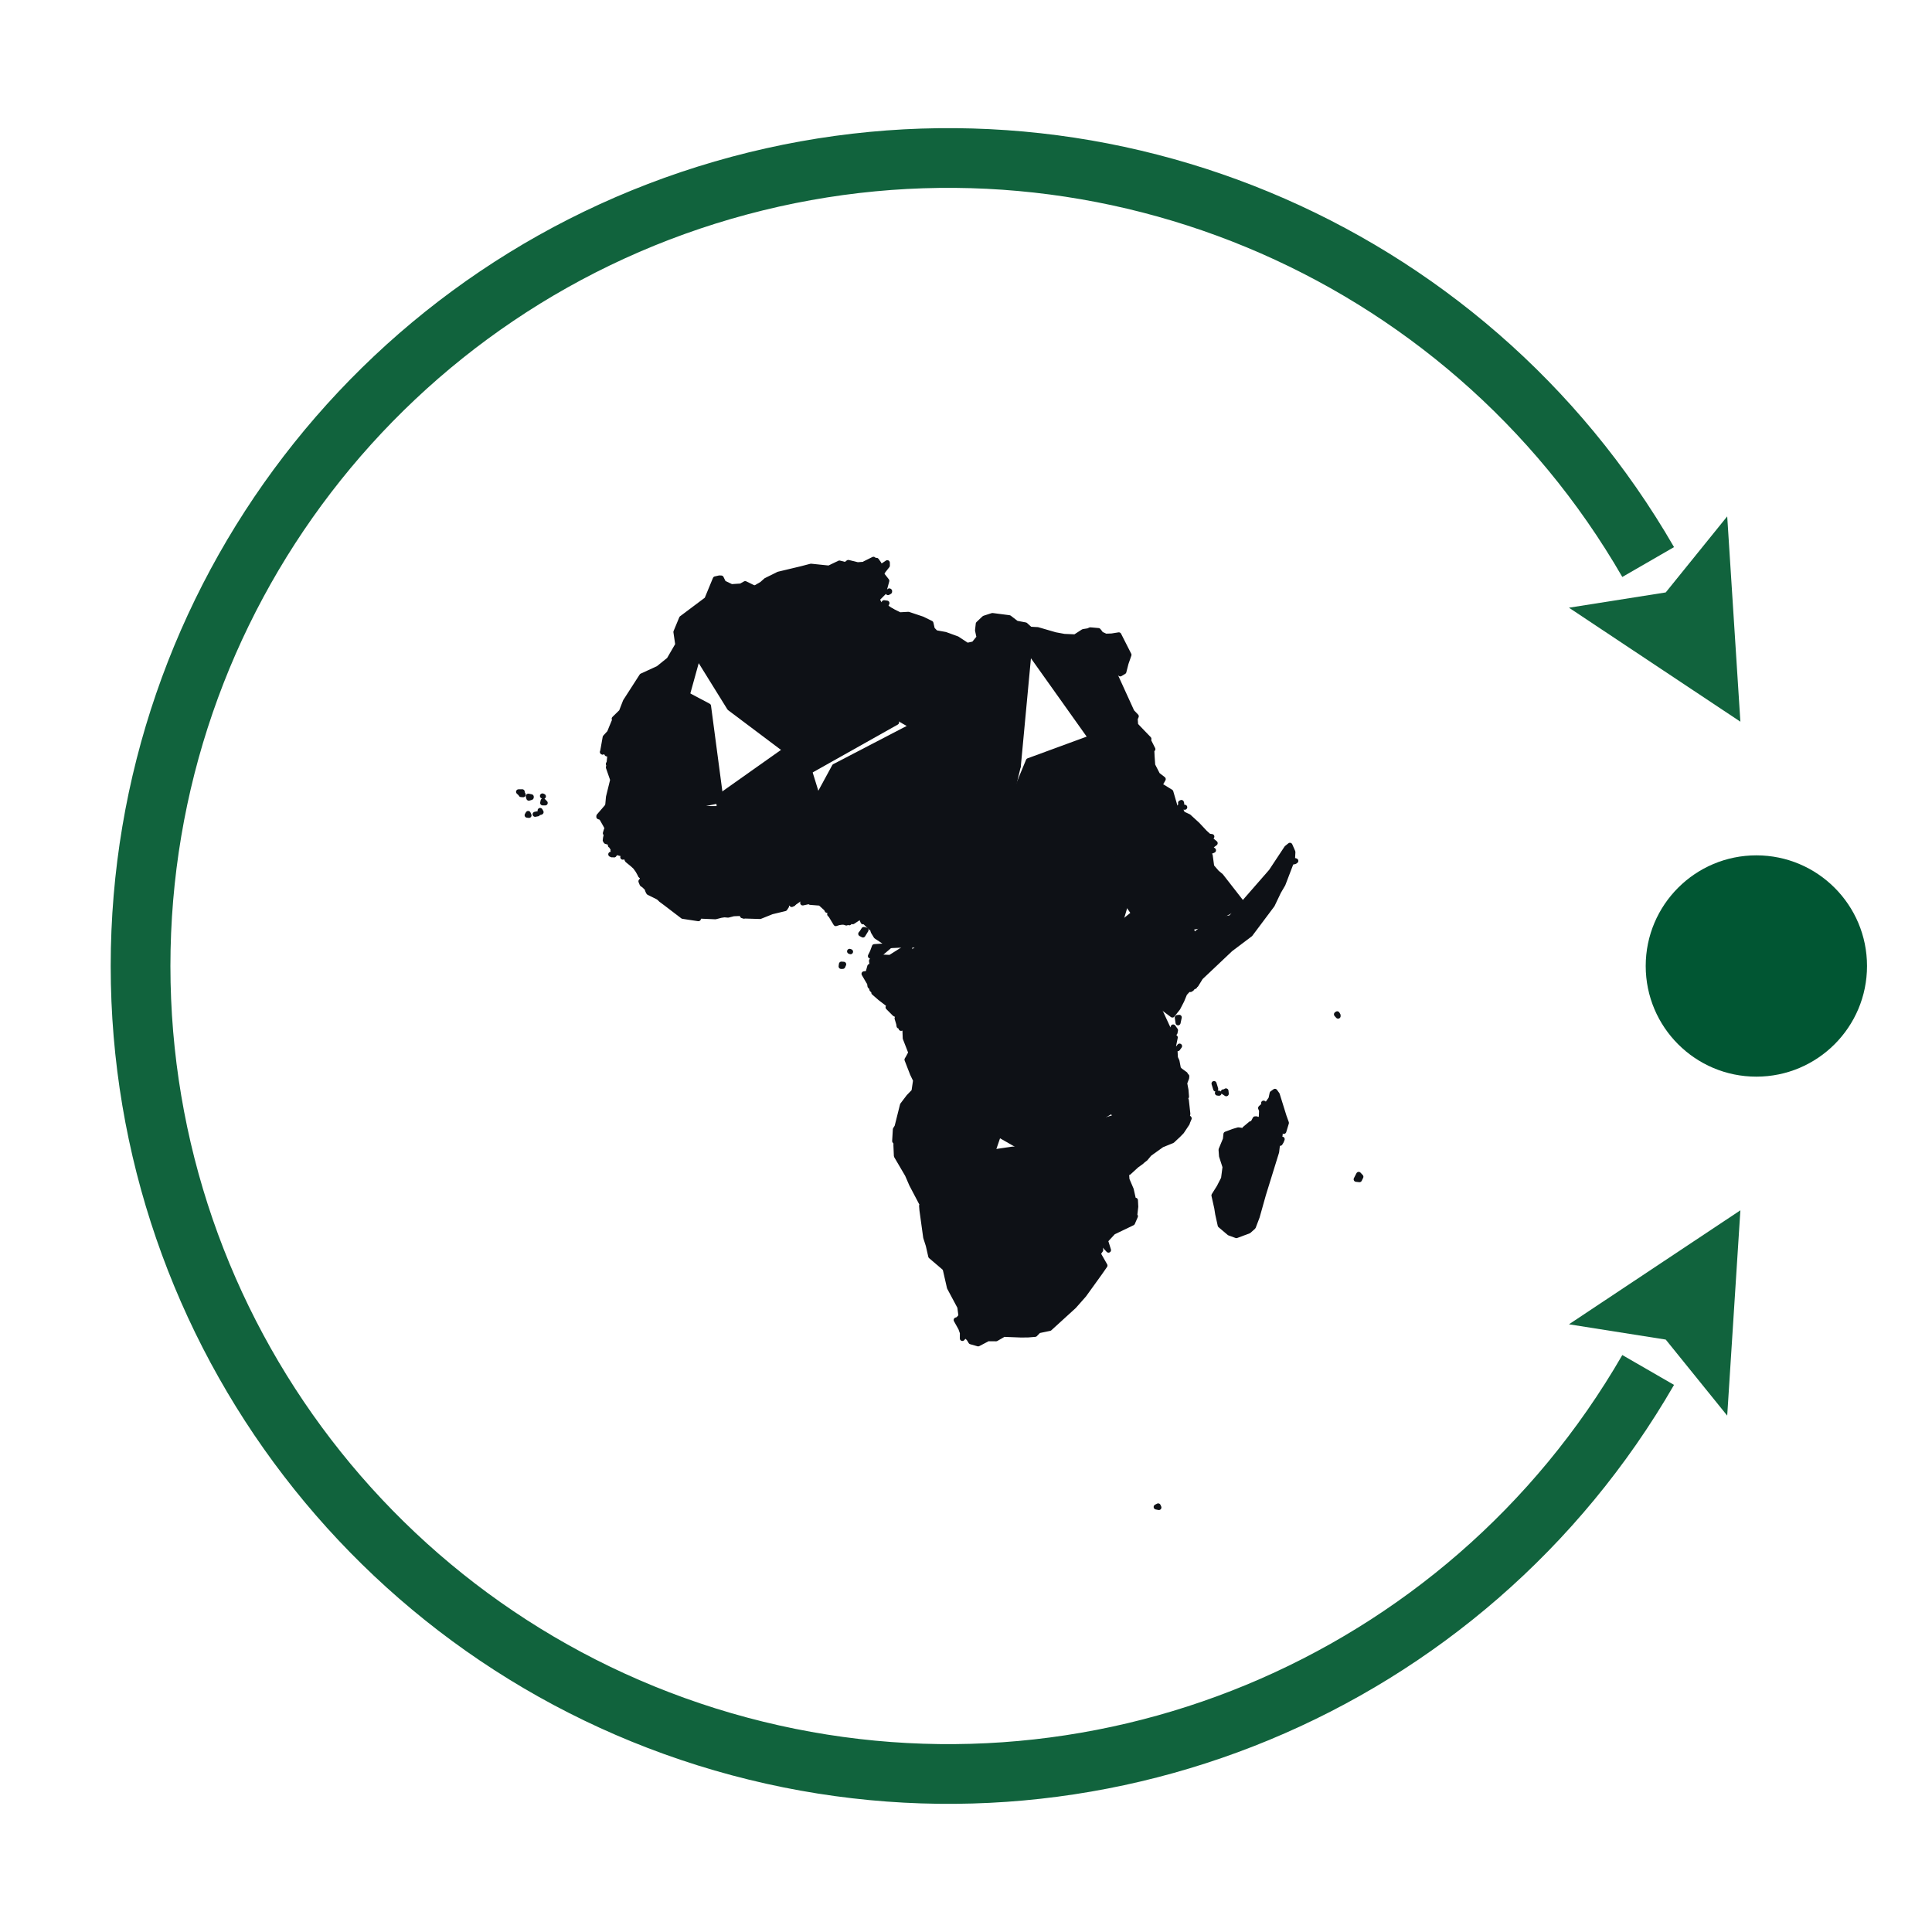
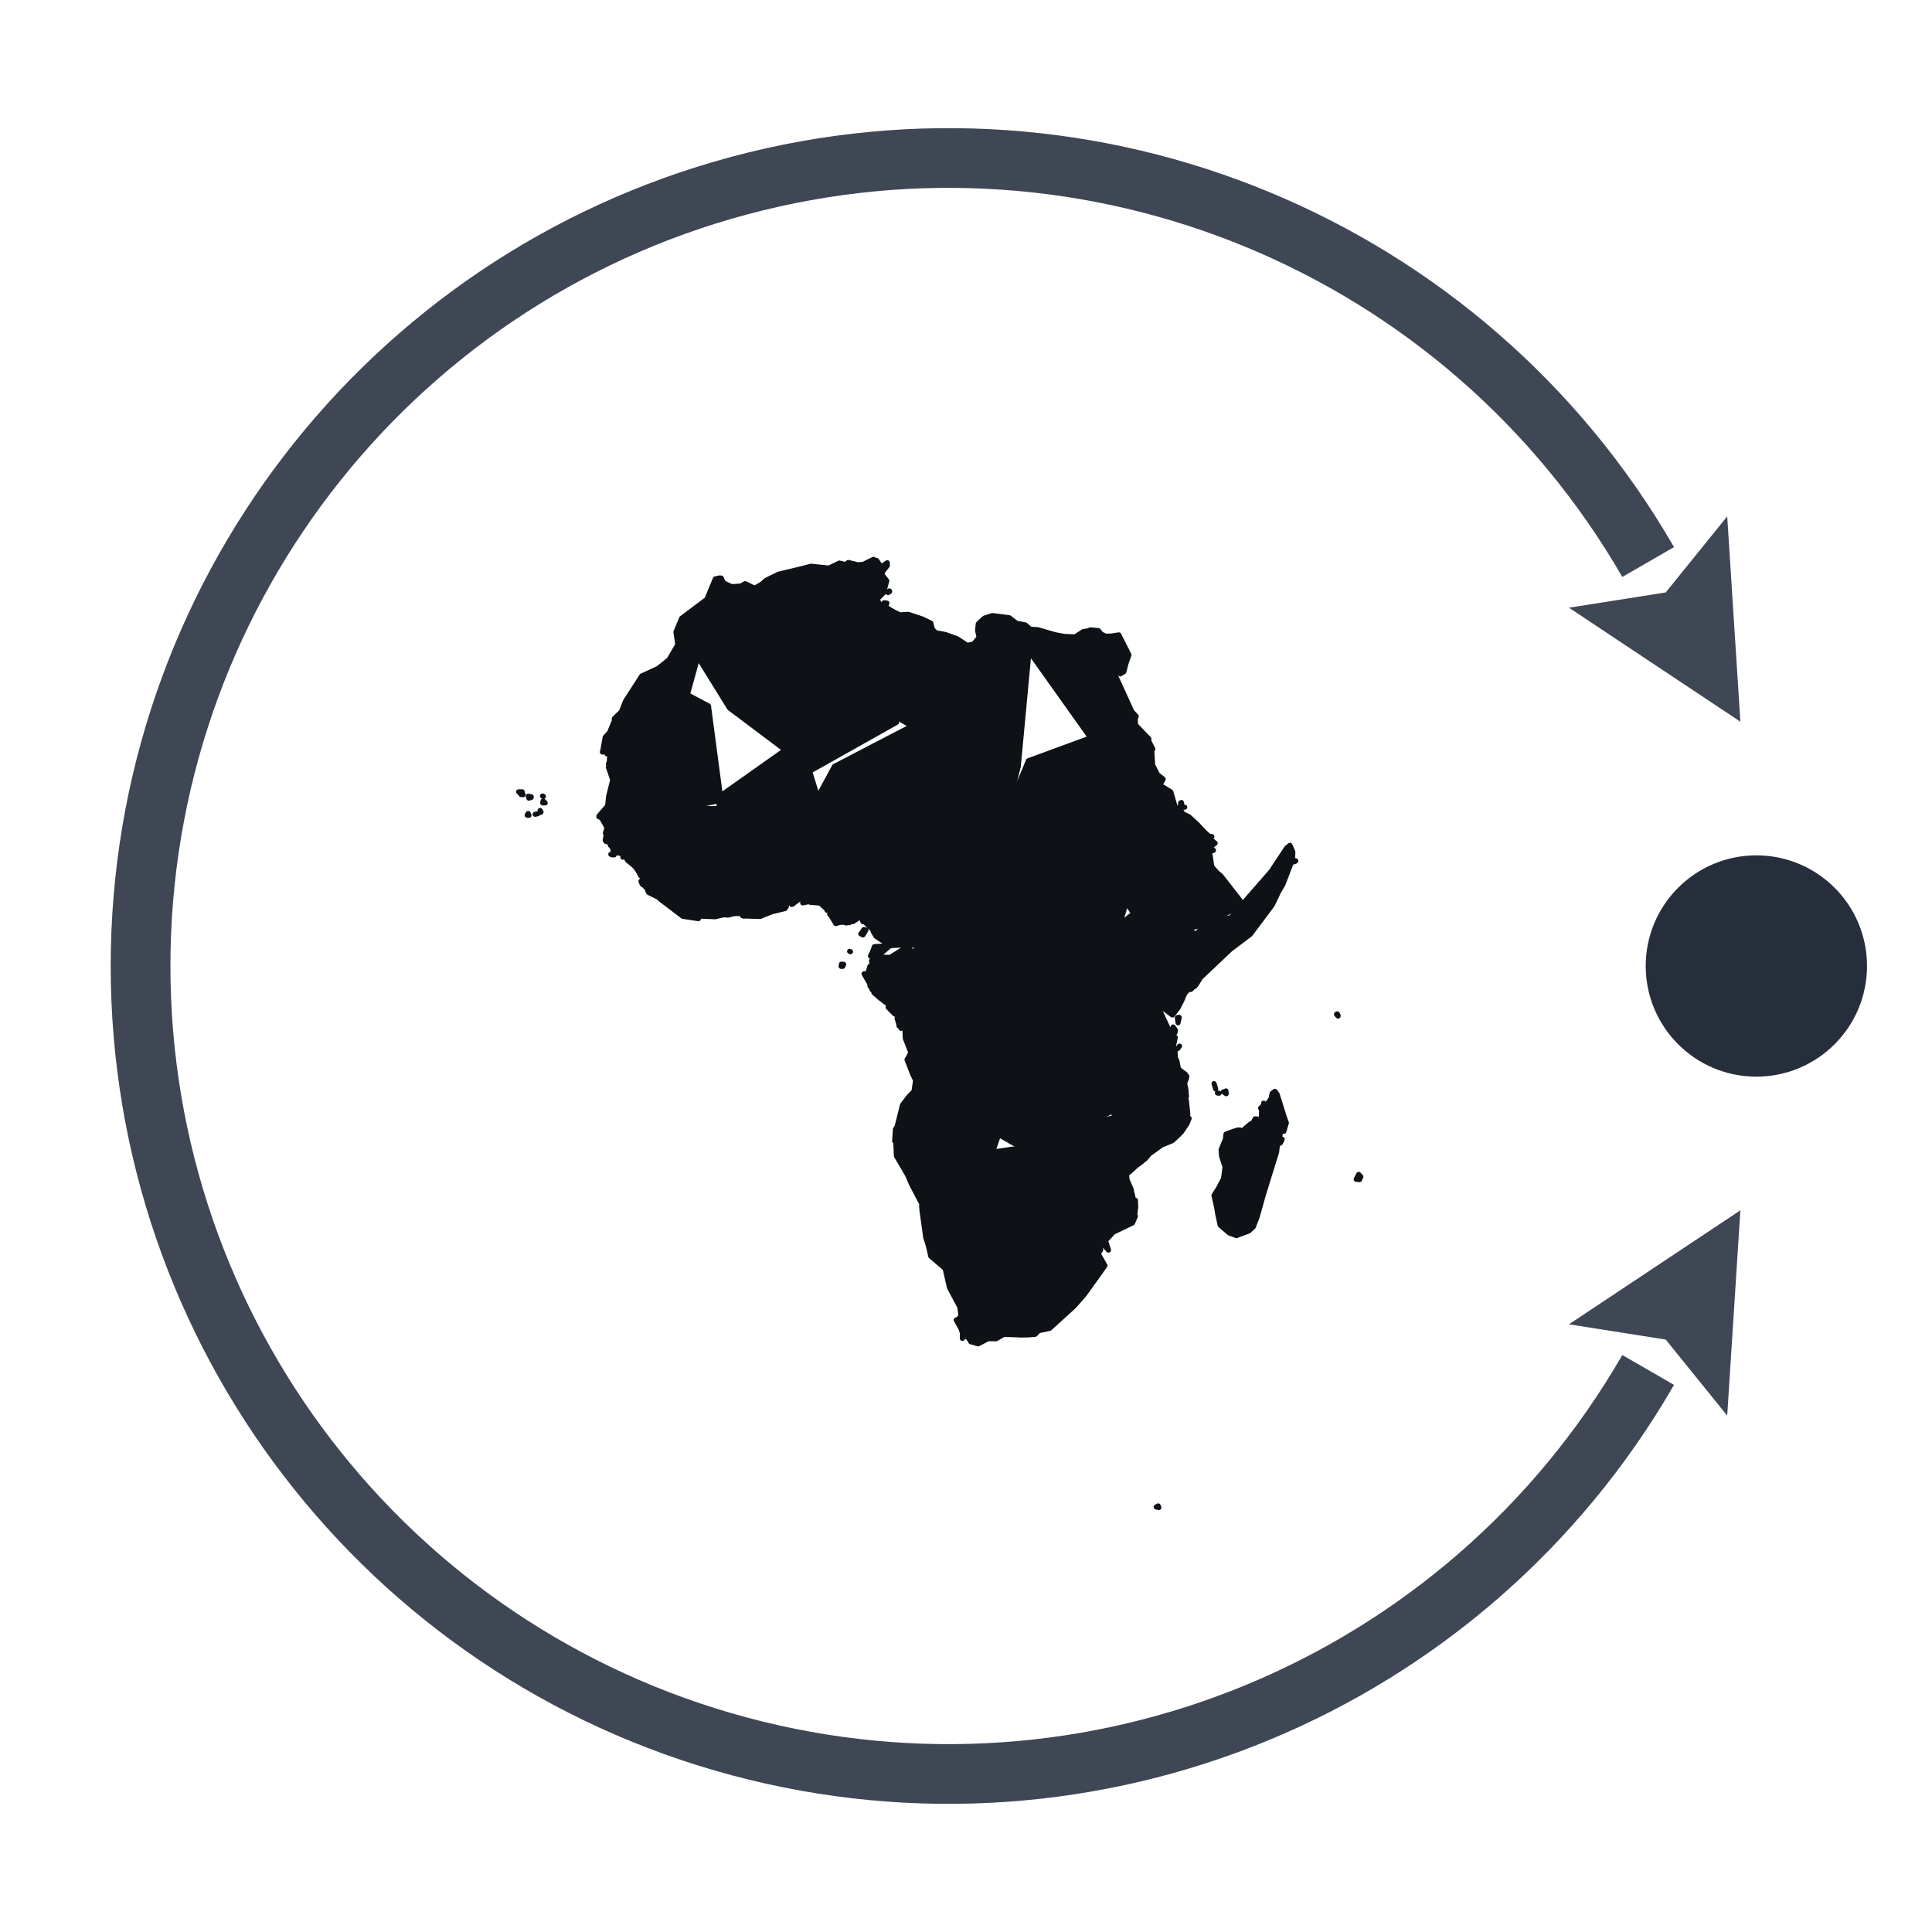
<svg xmlns="http://www.w3.org/2000/svg" viewBox="-4 -5 110 110">
-   <path d="M89.84 73 A46 46 0 1 1 89.84 27" fill="none" stroke="#11633D" stroke-width="3.4" />
-   <path d="M95.09 63.91 L94.34 75.6 L90.84 71.27 L85.33 70.4 Z" fill="#11633D" />
-   <path d="M95.09 36.09 L85.33 29.6 L90.84 28.73 L94.34 24.4 Z" fill="#11633D" />
-   <circle cx="96" cy="50" r="6.3" fill="#015633" />
-   <g transform="translate(25.523 26.844) scale(0.04796)" fill="#0E1116" stroke="#0E1116" stroke-width="6" stroke-linejoin="round" stroke-linecap="round">
+   <style>@media (prefers-color-scheme: dark){.anneau{stroke:#929AA9;fill:#929AA9}.anneau[fill="none"]{fill:none}.point{fill:#C2C7D0}.afrique{fill:#E8E4DF;stroke:#E8E4DF}}</style>
+   <path class="anneau" d="M89.84 73 A46 46 0 1 1 89.84 27" fill="none" stroke="#3F4654" stroke-width="3.4" />
+   <path class="anneau" d="M95.09 63.91 L94.34 75.6 L90.84 71.27 L85.33 70.4 Z" fill="#3F4654" />
+   <path class="anneau" d="M95.09 36.09 L85.33 29.6 L90.84 28.73 L94.34 24.4 Z" fill="#3F4654" />
+   <circle class="point" cx="96" cy="50" r="6.3" fill="#272E3B" />
+   <g class="afrique" transform="translate(25.523 26.844) scale(0.04796)" fill="#0E1116" stroke="#0E1116" stroke-width="6" stroke-linejoin="round" stroke-linecap="round">
    <path d="M408 6.08L407.14 8.32L403.85 11.96L404.02 23.03L404.02 38.76L399.13 43.5L395.23 48.3L397.83 60.04L404.71 68.23L419.35 103.01L420.78 111.25L423.42 133.11L422.08 142.8L423.16 148.41L423.42 153.29L418.35 157.42L425.37 170.61L429.05 180.25L433.38 179.98L448.79 193.58L344.82 252.04L343.35 241.84L332.27 236.46L324.21 232.03L250.51 176.62L212.4 115.21L218.72 111.57L226.91 108.7L241.16 105.4L245.05 99.72L256.87 93.46L261.25 91.32L258.56 83.52L263.46 82.32L270.13 77.18L290.09 76.61L292.04 71.47L284.63 59.32L284.2 52.63L283.77 43.17L283.25 38.51L278.48 34.43L281.82 33.49L288.75 29.5L293.81 25.01L308.58 17.69L336.03 11.13L347.16 8.22L368.51 10.43L380.94 4.46L388.17 6.34L391.5 3.75L402.59 6.49L408 6.08 Z" />
    <path d="M462.09 540.5L455.46 546.7L451.74 554.09L451.35 551.42L449.4 544.96L453.34 541.59L458.8 538.05L462.09 540.5 ZM593.12 616.24L593.43 635.28L593.08 642.26L569.96 682.96L562.46 704.83L554.37 705.07L531.29 701.87L473.43 697.38L466.94 692.72L449.36 694.34L446.54 690.6L447.37 676.77L449.36 673.6L455.81 647.81L463.17 638.1L469.45 631.61L471.4 618.48L467.67 610.72L461.18 593.97L462.3 592.17L465.77 585.73L459.1 568.56L458.67 557.05L505.69 558.98L508.34 568.31L520.29 582.06L529.21 580.46L537.83 577.67L539.17 574.83L543.89 568.94L552.12 572.05L567.14 573.08L568.22 585.37L571.82 606.08L571.6 616.5L573.25 620.24L587.06 617.44L593.12 616.24 Z" />
    <path d="M608.67 702.22L617.07 717.33L619.58 724.36L632.27 732.13L632.96 736.41L637.77 736.72L641.8 750.25L656.52 757.06L655.22 758.8L644.18 765.06L637.34 771.91L629.45 778.28L622.35 790.27L611.79 804.2L597.5 805.26L586.15 799.25L576.67 810.49L569.61 817.25L565.19 820.17L553.63 819.75L552.94 814.66L550.6 797.33L545.19 792.43L557.14 708.87L585.07 705.18L597.84 704.54L604.47 702.57L608.67 702.22 Z" />
    <path d="M672.37 513.58L671.37 517.11L675.18 524.11L673.28 525.85L667.47 533.88L662.28 538.34L656.35 521.44L654.44 516.02L657.21 516.86L662.06 518.32L664.83 512.85L672.37 513.58 Z" />
    <path d="M407.74 427.45L417.57 408.55L422.47 403.21L430.91 401.63L438.44 406.87L442.9 405.19L446.37 397.01L452.91 383.08L458.58 378.24L464.47 363.38L467.63 356.42L473 349L480.67 337.47L474 326.04L479.45 327.27L482.4 331.25L486.25 341.23L486.08 353.43L488.59 359.46L483.31 364.55L477.24 373.55L491.97 391.36L487.77 397.81L478.41 411.95L480.67 414.05L481.18 423.7L486.9 436.12L494.57 447.08L498.07 449.71L498.94 463.96L492.49 461.25L487.2 460.22L483.74 459.68L479.06 458.78L463.86 457.57L441.09 458.64L424.5 447.66L421.17 442.14L420.52 440.22L420.65 438.13L420.78 436.98L418.91 435.76L418.22 437.5L411.9 431.32L409.56 428.77L408.96 430.34L407.74 427.45 Z" />
    <path d="M2.08 277.88L0.04 276.04L4.37 276L2.08 277.88 ZM22.82 302.11L19.7 302.7L22.82 302.11 ZM5.46 279.49L2.99 279.29L4.89 278.18L5.41 279.12L5.46 279.49ZM29.19 286.76L31.65 289.2L28.67 289.18L29.19 286.76 ZM12.43 304.01L10.22 303.78L11.43 301.74L12.43 304.01 ZM15.11 281.93L15.03 282.72L12.25 283.56L11.61 281.23L15.11 281.93 ZM29.53 281.47L28.41 280.95L29.53 281.47 ZM25.98 300.51L25.64 298.18L26.76 300.14L25.98 300.51 Z" />
    <path d="M595.29 380.1L595.68 382.57L603.78 386.51L608.54 391.53L607.85 394.02L621.92 404.73L624.73 412.2L631.79 416.34L633.61 422.25L630.45 422.08L610.36 421.41L606.33 424.89L598.8 424.37L582.9 427.68L578.53 428.77L568.35 433.5L556.88 431.57L543.06 423.43L537.26 423.63L529.77 431.95L527.04 441.1L504.66 442.52L499.5 457.4L495.47 447.37L485.99 437.21L486.03 433.12L480.02 421.12L478.54 411.36L491.01 393.95L502.14 390.94L504.35 391.3L517.13 388.39L532.02 377.37L546.27 374.39L552.98 372.34L563.76 361.28L565.63 360.29L570 353.77L575.41 351.64L589.27 365.99L587.1 374.63L588.49 378.87L595.29 380.1 Z" />
    <path d="M593.3 245.58L581.6 294.41L578.66 302.24L574.85 311.11L571 316.49L569.35 325.62L572.25 330.58L575.15 338.49L576.58 344.49L575.41 351.64L570 353.77L565.93 356.81L565.06 360.92L561.69 364.21L549.52 374.48L535.14 375.83L532.02 378.01L528.13 387.63L505.35 392.42L503.83 389.82L496.77 394.16L491.1 390.46L477.24 373.55L483.31 364.55L488.59 359.46L486.08 353.43L486.25 341.23L482.4 331.25L479.45 327.27L474 326.04L466.59 309.93L494.09 240.37L491.75 227.92L487.42 218.49L485 200.42L593.3 245.58 Z" />
    <path d="M839.82 631.09L840.17 634.47L836.75 632.2L838.65 632.12L839.82 631.09ZM831.55 633.87L829.69 633.64L831.55 633.87 ZM827.65 628.87L825.66 622.39L826.61 625.36L827.65 628.87 Z" />
    <path d="M438.7 531.83L440.61 528.53L445.42 529.01L448.4 524.64L446.28 520.6L444.42 512.89L447.88 512.99L449.96 513.73L454.38 507.9L458.71 507.94L470.01 510.42L473.17 514.67L476.25 508.77L478.15 496.39L477.59 490.33L472 487.62L472.22 481.29L477.11 477.2L474.04 467.91L463.82 469.69L464.17 468.27L479.06 458.78L483.74 459.68L487.2 460.22L497.99 464.55L498.68 458.64L503.01 446.62L523.28 442.58L528.69 442.85L522.24 464.03L520.16 471.25L518.04 488.04L512.67 496.72L499.89 510.91L499.07 526.39L491.58 533.91L477.63 539.91L477.55 536.46L469.15 541.55L462.26 540.1L459.36 538.03L453.69 540.77L451.65 542.24L446.5 539.66L438.7 531.83 Z" />
    <path d="M674.71 583.58L652.67 589.74L646.43 596.12L648.16 615.39L654.44 634.38L663.23 631.99L661.5 647.53L660.85 645.62L653.83 646.95L649.03 640.61L636.04 632.48L632.49 627.42L630.75 625.1L627.51 629.66L611.7 627.06L601.57 622.14L598.06 622.93L598.28 620.95L594.9 617.27L593.12 616.24L582.43 618.88L571.6 616.5L571.82 606.08L568.22 585.37L567.14 573.08L552.12 572.05L543.89 568.94L539.17 574.83L537.83 577.67L529.21 580.46L520.29 582.06L508.34 568.31L505.69 558.98L461.22 555.01L454.12 556.84L455.42 550.04L459.14 541.74L469.15 541.55L477.55 536.46L477.63 539.91L488.46 536.56L495.73 532.06L499.59 523.13L503.79 506.83L515.83 494.03L518.6 485.34L521.5 467.6L522.19 460.5L528.82 435.15L529.77 431.95L537.26 423.63L548.13 426.55L563.89 433.61L574.55 434.92L579.87 427.83L586.5 428.56L602.74 425.33L608.54 424.2L611.87 420.72L634.43 423.17L646.78 432.64L658.29 430.55L661.8 429.48L671.81 438.54L676.44 443.02L674.45 455.17L681.03 458.89L679.64 461.58L671.42 469.81L667.91 473.01L664.92 478.71L660.59 501.4L656.04 505.39L655.26 511.11L653.83 517.42L656.35 521.44L657.56 543.69L659.77 559.08L662.19 564.46L674.71 583.58 Z" />
    <path d="M324.34 409.79L324.08 405.04L324.08 375.41L314.21 359.44L315.68 351.68L318.62 348.51L324.08 346.68L331.66 343.89L333.56 340.59L333.3 336.59L346.77 346.75L350.89 355.83L348.68 358.82L347.85 360.54L347.64 364.95L344.87 367.9L342.27 373.74L338.2 375.43L337.55 400.54L324.34 409.79 Z" />
    <path d="M409.91 439.47L412.51 440.11L408.91 445.99L406.27 444.61L407.66 442.98L409.91 439.47 ZM441.09 458.64L423.98 473.15L417.75 471L420.13 466.18L422.47 459.83L441.09 458.64 Z" />
    <path d="M729.05 418.56L714.59 397.57L702.77 390.33L701.94 388.77L714.94 381.11L717.58 360.75L719.01 354.19L723.08 354.7L727.19 341.59L739.79 325.85L747.63 310.72L751.48 309.6L754.12 310.01L756.77 312.79L766.47 308.8L771.71 308.65L780.32 307.98L787.68 308.98L799.46 317.91L809.47 328.47L814.58 333.58L808.51 352.13L821.11 351.6L822.89 364.74L829.04 371.88L833.89 375.92L860.13 409.58L828.52 426.42L810.33 434.9L799.68 437.02L783.44 439.53L779.89 443.13L738.15 430.93L734.81 420.34L729.05 418.56 Z" />
    <path d="M744.16 311.46L748.84 286.02L749.1 280.69L754.82 276.41L764.56 270.09L774.35 276.11L780.02 295.58L782.62 299.56L783.74 297.07L786.47 298.05L788.42 302.05L795.61 305.42L805.92 314.86L814.84 324.37L819.6 328.68L823.06 329.17L818.52 334.65L814.58 333.58L809.47 328.47L799.46 317.91L787.68 308.98L780.32 307.98L773.91 307.36L767.12 309.32L760.53 304.06L755.99 312.7L752.13 309.11L749.19 311.15L744.16 311.46 ZM786.91 288.7L787.29 289.91L786.13 289.46L785.91 289.2L786.91 288.7ZM787.68 293.54L790.89 294.36L785.35 293.54L785.26 292.93L786.47 291.3L787.68 293.54 Z" />
    <path d="M825.01 345.47L809.51 352.32L807.52 343.19L820.47 331.65L827 337L819.64 342.53L816.52 345.4L824.02 344.66L825.01 345.47 Z" />
    <path d="M464.73 458.7L463.95 469L464.51 469.77L475.43 468.22L474.3 478.25L471.83 482.4L474.08 487.95L478.33 490.94L478.63 503.05L475.21 511.39L471.87 514.37L466.81 513.52L457.76 507.19L454.94 510.11L449.14 513.37L445.89 513.52L443.6 518.83L445.42 522.34L447.15 527.21L443.6 527.13L439.96 529.11L429.31 520.96L421.77 514.39L425.54 515.69L419.52 510.74L418.91 508.31L417.23 506.71L416.92 504.33L416.66 502.93L415.54 501.34L410.17 492.11L414.71 491.61L417.01 483.32L418.74 482.78L425.15 482.36L419.65 481.15L419.04 476.7L422.25 471.77L441.17 472.67L464.47 457.95L464.73 458.7 Z" />
    <path d="M105.62 319.76L121.16 317.24L125.19 317.31L138.22 321.09L136.28 323.34L120.95 322.12L104.58 325.1L103.1 325.17L104.32 321.13L109.12 323.39L110.47 322.27L108.13 322.76L105.62 319.76 Z" />
    <path d="M303.99 350.17L303.82 355.59L308.02 368.17L307.63 370.37L309.7 370.04L310.44 374.63L309.31 378.96L312.13 391.49L310.96 395.03L313.69 406.93L318.15 411.8L316.24 414.7L300.65 418.46L286.75 424.03L267.4 423.43L271.21 417.26L269.09 416.34L265.92 402.64L271.29 389L273.42 386.39L273.24 377.97L271.77 375.47L271.55 360.92L271.25 358.55L292.3 351.47L297.28 352.49L303.99 350.17 Z" />
    <path d="M181.14 382.29L178.58 383.77L178.54 379.82L177.24 376.27L175.55 374.86L161.56 363.91L157.15 364.68L151.39 371.47L148.49 374.22L144.81 375.07L141.64 369.4L138.61 365.21L135.41 362.28L129.09 357.1L127.09 352.43L125.32 352.28L123.8 353.62L133.24 343.51L139.65 342.57L139.96 335.48L139.65 332.02L147.71 333.3L167.84 334.35L173.34 336.81L181.22 336.7L188.67 337.55L194 333.39L198.76 340.29L203.83 347.11L203.74 351.24L208.76 360.43L206.73 364.15L208.24 371.18L209.8 372.26L209.76 375.81L209.2 378.62L212.32 381.34L211.75 383.62L206.08 382.32L208.42 386.43L202.75 393.53L200.67 391.97L193.39 395.74L190.36 383.98L187.33 381.68L183.78 382.95L181.14 382.29 Z" />
    <path d="M267.7 422.94L267.4 423.43L265.79 423.11L266.14 422.71L267.7 422.94ZM208.72 361.84L212.66 358.61L220.41 362.07L224.79 355.81L229.51 354.98L230.29 360.99L234.53 359.08L240.07 359.99L249.21 367.32L259.26 364.85L270.95 370.84L271.77 375.47L273.24 377.97L273.42 386.39L271.29 389L265.92 402.64L269.09 416.34L271.21 417.26L270 422.69L266.92 420.3L255.27 420.76L248.78 422.42L244.4 422.04L240.29 422.67L233.71 424.37L213.79 423.53L215.52 416.63L209.93 409.58L201.36 406.28L204.95 400.54L204.39 393.15L208.42 386.43L205.65 383.22L210.71 382.51L212.27 383.62L211.97 380.37L209.15 377.48L211.28 375.03L209.85 370.95L207.55 370.78L208.72 361.84 Z" />
    <path d="M797.95 510.68L797.47 510.78L797.73 510.09L799.03 509.19L799.59 509.4L797.95 510.68ZM712.64 496.77L718.75 474.28L723.47 469.39L725.54 464.03L719.18 446.64L719.14 441.31L715.93 438.48L713.51 433.9L731.48 419.44L735.03 426.82L762.96 440.8L781.84 441.64L795.18 433.27L802.1 446.18L804.27 503.62L802.67 507.17L797.64 508.67L796.69 509.05L790.85 515.46L787.38 523.82L782.75 532.78L776.25 541.02L757.2 526.79L714.42 497.2L712.64 496.77 Z" />
    <path d="M650.5 864.62L638.68 871.56L631.19 860.98L638.46 848.56L642.66 846.37L653.1 847.75L657.21 857.2L654.83 862.08L650.5 864.62 Z" />
    <path d="M166.41 401.45L177.11 389.45L181.14 382.29L183.78 382.95L187.33 381.68L190.36 383.98L193.39 395.74L199.71 394.31L203.35 394.06L204.61 402.71L203.18 406.83L211.06 412.71L215.82 417.85L213.53 426.65L194.99 423.84L175.12 408.65L169.01 404.09L166.41 401.45 Z" />
    <path d="M419.35 103.01L428.18 94.14L428.44 82.61L432.43 79.15L443.6 71.43L443.21 61.26L452.56 65.92L462.87 65.35L479.41 70.88L489.59 75.87L491.23 83L495.26 87.17L506.69 89.24L520.72 94.34L532.63 102.17L540.47 100.45L546.75 92.75L544.93 84.43L545.79 76.61L552.89 69.89L562.55 66.76L582.56 69.35L591.09 75.9L601.74 77.92L607.37 83.03L604.08 99.85L605.29 117.53L593.3 245.58L466.98 198.01L438.44 181.51L429.87 180.85L425.11 169.61L419 156.23L423.72 152.24L422.64 146.67L423.03 139.79L422.9 126.07L420.78 111.25L419.35 103.01 Z" />
    <path d="M900.71 635.41L908.72 661.15L911.57 669.06L908.5 679.15L905.38 674.34L903.17 672.8L904.21 682.87L903.04 688.49L901.4 691.34L899.97 703.55L884.34 754L876.89 780.51L872.3 792.57L866.93 797.38L852.21 802.88L843.85 799.83L832.98 790.61L830.04 777.3L828.91 770.11L825.57 755.15L831.68 745.41L836.96 735.14L838.74 721.38L834.58 708.47L834.02 700.92L839.17 688.49L839.82 682.39L848.79 679.05L854.54 677.35L861.91 678.48L863.47 678.37L862.12 676.09L869.48 669.92L870.52 672.82L871.78 671.7L872.56 667.74L874.42 664.28L876.02 664.26L875.94 667.3L881.78 663.11L882.13 654.28L880.96 651.44L882.69 649.77L887.07 649.06L893.26 640.42L894.64 633.98L897.98 631.61L900.71 635.41 ZM886.33 646.89L884.51 645.62L886.33 646.89 ZM905.51 691L904.13 693.31L904.52 691.37L906.08 688.6L906.55 688.38L905.51 691Z" />
    <path d="M722.47 631.46L722.38 630.11L722.47 631.46 ZM721.52 630.26L720.3 630.33L721.3 629.9L721.52 630.26 ZM704.2 654.95L700.17 652.52L699.35 650.9L701.38 645.17L701.12 639.99L704.72 636.93L705.88 633.87L705.45 627.64L704.93 616.5L709.74 612.34L705.54 606.05L704.11 601.01L701.03 598.26L704.5 599.49L710.17 600.67L713.25 601.41L717.66 602.3L721.47 613.23L723.12 622.01L721.26 625.42L720.56 646.85L724.03 648.78L728.79 653.48L736.59 665.86L735.33 679.15L729.7 682.09L729.31 693.44L726.97 691.89L726.02 689.95L718.66 680.68L719.87 662.19L709.44 661.82L704.2 654.95 Z" />
    <path d="M167.84 334.35L167.84 327.72L163.38 322.14L160.96 316.19L160.35 313.74L158.01 307.55L159.23 305.4L166.46 294.28L176.16 296.94L191.44 294.45L192.53 295.66L238.51 296.03L237.13 282.61L318.62 224.99L325.94 234.9L333.78 238.33L344 246.67L345.73 252.04L355.13 282.45L346.99 297.79L340.93 297.96L308.28 302.46L304.94 302.41L299.61 301.85L296.8 301.36L281.08 308.98L275.28 311.24L271.42 313.72L265.75 318.88L257.35 322.03L253.97 329.56L251.63 332.17L248.3 338.39L241.67 347L239.6 350.51L239.21 354.4L232.23 361.45L229.51 354.98L224.79 355.81L220.41 362.07L212.66 358.61L208.72 361.84L205.39 357.89L202.88 351L198.72 343.34L196.6 335.08L191.83 333.6L187.98 338.79L176.42 340.56L166.46 336.89L167.84 334.35 Z" />
    <path d="M107.87 242.9L107.13 244.14L106.79 243.66L106.66 242.84L108.26 240.86L107.87 242.9ZM157.1 304.6L145.97 294.51L138.01 287.87L130 281.52L115.14 283.65L105.92 291.76L106.79 282.19L111.81 261.76L106.66 246.93L107.05 245.87L108.34 233.81L106.01 230.04L104.88 231L101.2 224.81L99.77 228.79L146.62 202.71L153.03 196.81L200.41 160.77L225.52 174.11L240.38 286.2L193.05 295.94L191.92 293.89L185.25 297.57L173.13 300.34L161.22 303.62L157.1 304.6 Z" />
    <path d="M998.31 736.47L994.41 736.03L997.4 730.22L1000 733L998.31 736.47 Z" />
    <path d="M278.14 33.34L281.73 37.29L283.98 42.67L284.29 46.91L285.19 55.74L291.47 70.29L289.91 73.35L270.38 77.08L268.52 80.5L258.82 82.93L258.74 89.46L260.73 92.75L252.85 96.47L242.54 103.91L232.62 108.54L225 112.19L213.14 114.85L200.41 160.77L153.03 196.81L146.62 202.71L99.77 228.79L102.85 211.32L108.04 205.65L110.34 199.94L114.75 189.31L113.58 189.29L122.11 180.94L126.88 168.67L146.32 138.45L165.85 129.49L178.71 119.13L189.06 101.3L186.85 86.29L193.61 69.99L223.57 47.54L233.58 23.27L238.43 22.16L240.64 22.24L243.41 27.99L252.76 32.49L264.02 31.75L269.09 28.89L278.14 33.34 Z" />
    <path d="M681.16 761.26L695.49 742.46L697.83 736.87L701.86 728.64L698.18 716.76L700.04 714.51L701.42 695.39L701.03 689.4L697.4 687.05L689.04 685.05L682.85 681.59L670.25 673.49L709.44 661.82L720.48 668.95L718.66 680.68L726.02 689.95L726.97 691.89L726.93 693.62L729.23 689.8L734.9 680.41L735.81 672.41L736.59 665.86L728.79 653.48L724.03 648.78L720.56 646.85L721.26 625.42L732.6 625.21L741.52 626.49L749.62 624.76L758.63 624.93L764.04 621.22L769.19 622.05L785.82 615.63L793.31 613.67L793.14 615.73L790.8 621.88L792.36 630.13L792.97 637.91L791.37 641.23L792.79 642.22L794.57 658.37L793.75 661.45L796.13 663.7L794.31 668L793.83 669.6L787.29 679.42L783.44 683.37L776.12 690.23L763.65 695.28L748.93 705.84L744.34 711.38L741 713.96L739.36 715.5L733.69 719.58L724.51 727.98L721.6 726.45L722.3 736.34L727.36 748.21L730.44 761.94L732.34 760.92L732.73 768.57L731.39 780.19L732.34 779.85L728.88 787.84L705.97 798.86L696.83 808.77L700.39 820.12L689.39 808.33L688.78 805.68L687.35 780.74L681.16 761.26 ZM721.52 630.26L720.48 629.88L721.3 630.9L721.52 630.26 ZM722.47 631.46L722.38 630.11L722.47 631.46 Z" />
    <path d="M586.07 700.29L604.73 699.06L608.67 702.22L603.04 703.12L596.46 705.13L588.49 710.56L584.12 704.83L545.14 756.03L539.17 844.73L536.35 848.04L531.42 847.59L513.49 842.54L509.98 836.12L506.39 841.88L489.37 827.37L486.42 814.42L483.39 805.03L478.93 772.72L478.5 767.48L479.5 766.51L466.63 742.03L461.7 730.62L448.58 708.25L448.01 695.06L462.43 691.8L469.54 695.15L529.99 701.08L547.74 703.09L558.78 704.28L586.07 700.29 Z" />
    <path d="M468.5 318.3L459.66 321.45L455.33 324.61L450.61 325.89L436.67 322.42L424.28 325.34L406.53 326.28L399.04 322.81L388.26 326.9L367.9 317.65L358.03 319.01L353.4 327.82L348.68 332.81L348.76 342.61L333.3 336.59L329.58 334.93L330.14 330.69L326.38 331.78L316.94 326.71L315.64 319.46L309.1 312.92L307.58 302.67L340.93 297.96L346.99 297.79L355.13 282.45L375.05 245.81L466.98 198.01L486.34 207.95L487.46 219.55L492.31 229.73L490.97 278.36L467.28 312.96L468.5 318.3 Z" />
    <path d="M392.63 431.51L391.76 430.19L392.63 431.51 ZM468.5 318.3L479.5 335.65L475.69 348.3L469.62 353.15L466.2 361.73L460.36 370.82L456.2 380.61L452 384.74L447.49 398.9L443.77 403.97L440 406.97L437.23 403.46L428.66 401.8L422.47 403.21L413.81 412.31L410.69 422.1L403.89 425.6L396.79 430.23L394.58 429.86L390.07 428.29L389.21 431.76L386.52 430.9L383.97 430.82L380.25 431.34L376.65 432.48L370.72 422.65L369.38 421.37L371.02 419.92L369.64 419.65L370.46 417.11L368.9 416.67L366.34 416.76L365.48 414.87L358.12 408.19L346.34 407.25L346.08 406.07L337.37 407.94L338.33 394.52L339.71 375.28L342.7 372.11L344.82 366.54L348.68 361.88L348.2 359.54L350.89 355.83L346.77 346.75L348.29 340.71L352.31 329.77L354.74 321.35L367.9 317.65L388.26 326.9L399.04 322.81L406.53 326.28L424.28 325.34L436.67 322.42L450.61 325.89L455.33 324.61L459.66 321.45L468.5 318.3 Z" />
    <path d="M103.8 334.97L122.03 330.95L140.35 333.43L137.05 336.68L137.01 343.44L128.22 345.36L123.76 349.85L119.69 348.94L119.26 345.49L121.64 343.17L118.39 342.06L121.86 340.91L114.54 342.23L113.32 340.09L109.08 339.6L108.6 336.34L103.8 334.97 ZM110.99 350.87L109.51 350.22L111.51 350.58L110.99 350.87 ZM113.63 350.58L113.5 350.92L112.8 350.87L113.11 349.24L113.63 350.58ZM115.66 348.96L115.01 349.22L115.66 348.96 ZM117.74 345.02L117.65 345.3L116.96 345.06L117.96 344.02L118.61 343.85L117.74 345.02ZM113.54 345.89L112.11 345.74L112.16 345.13L112.8 344.25L113.41 344.38L113.54 345.89ZM112.54 340.78L111.9 342.27L111.16 342.12L110.6 341.23L112.54 340.78Z" />
    <path d="M660.59 501.4L664.83 502.38L670.03 497.62L671.33 498.31L675.53 508.38L675.96 511.95L670.59 512.53L664.1 517.38L658.34 518.49L656.04 516.23L652.71 516.97L655.39 506.54L660.59 501.4 Z" />
    <path d="M394.15 465.84L393.02 465.43L394.15 465.84 ZM384.92 483.26L382.97 483.3L383.32 480.61L386 480.79L384.92 483.26 Z" />
    <path d="M157.1 304.6L157.75 308.96L160.27 314.94L159.83 319.18L164.42 322.29L167.84 327.72L167.84 334.35L156.97 335.29L149.31 332.77L139.7 331.03L117.48 333.28L102.93 333.52L105.18 330.52L103.15 331.59L104.58 325.1L120.95 322.12L136.28 323.34L138.22 321.09L125.19 317.31L121.16 317.24L105.62 319.76L102.85 314.58L98.34 306.69L95.31 305.65L95.4 304.81L105.53 293.06L115.14 283.65L132.81 282.48L138.01 287.87L145.97 294.51L157.1 304.6 Z" />
    <path d="M972.89 541.21L972.94 542.32L971.03 540.19L971.9 539.58L972.89 541.21Z" />
    <path d="M181.14 382.29L177.11 389.45L166.41 401.45L154.64 395.64L154.33 392.25L153.64 391.83L149.35 387.51L146.67 385.57L145.33 382.25L146.28 381.18L147.75 377.48L144.94 375.43L148.96 372.81L154.46 365.5L158.79 365.35L169.23 363.87L175.55 374.86L177.24 376.27L178.54 379.82L178.58 383.77L181.14 382.29 ZM154.16 395.03L153.08 392.58L154.46 393.83L154.16 395.03 Z" />
    <path d="M804.4 505.1L797.73 495.18L802.1 446.18L823.58 428.79L845.41 425.56L893.47 370.52L911.88 342.68L915.78 339.52L919.28 347.49L918.68 358.4L920.54 357.36L922.75 358.02L921.53 358.91L917.46 359.73L907.5 385.76L902.31 394.63L894.82 410.31L868.7 445.18L845.15 462.94L809.77 496.41L804.4 505.1 Z" />
    <path d="M658.03 758.55L664.53 758.42L680.08 760.52L687.35 780.74L689.52 800.15L688.87 807.17L688.22 808.47L680.21 806.61L676.31 819.35L681.03 825.37L689.26 826.29L696.18 838.41L690.08 847.18L671.37 873.16L659.46 886.66L630.54 913.03L617.46 915.76L613.22 920.11L604.43 920.82L595.72 920.84L576.11 920.08L566.93 925.36L557.31 925.28L545.66 931.39L536.96 928.91L534.58 925.03L530.38 921.14L526.91 924.98L526.96 918.32L525.05 912.93L519.55 903.05L521.8 902.31L525.27 898.44L523.88 887.62L511.58 864.59L506.39 841.88L509.98 836.12L513.49 842.54L531.42 847.59L536.35 848.04L539.86 843.54L545.75 792.82L554.93 807.58L553.63 819.75L566.93 818.23L572.08 813.91L582.17 799.53L595.85 803.8L610.88 804.89L616.51 792.04L629.24 779.05L635.6 773.86L638.72 771.63L651.71 762.28L658.03 758.55 ZM650.5 864.62L655.35 859.05L657.3 850.62L644.44 845.28L639.59 848.14L630.28 858.02L634.26 867.59L646.34 865.24L650.5 864.62 ZM760.19 1125.66L756.98 1125.02L759.36 1123.77L760.19 1125.66 Z" />
    <path d="M681.16 761.26L667.99 759.82L658.21 758.53L656.52 757.06L641.8 750.25L637.77 736.72L632.96 736.41L632.27 732.13L619.58 724.36L617.07 717.33L608.67 702.22L613.26 702.61L621.57 703.93L629.84 704.3L651.67 684.98L659.51 675.88L670.94 679.61L683.63 681.91L692.68 685.29L698.65 688.16L700.3 690.76L701.68 709.38L698.44 715.32L699.95 718.83L701.81 729.38L696.1 738.12L694.02 744.87L681.16 761.26 Z" />
    <path d="M713.51 433.9L703.63 439.28L693.8 440.09L687.31 438.94L679.56 439.15L676.14 442.06L672.76 441.1L668.04 436.79L660.29 428.89L646.78 432.64L639.07 428.79L634.87 424.03L631.79 416.34L624.73 412.2L621.92 404.73L607.85 394.02L608.54 391.53L603.78 386.51L596.02 383.69L595.85 380.25L596.07 378.85L601.61 371.28L602.95 366.58L606.33 360.24L616.59 361.75L626.77 369.93L639.24 368.85L651.8 372.05L652.84 369.34L660.37 365.67L665.74 360.43L680.42 366.29L694.63 350.9L693.89 343.08L698.44 336.57L702.64 344.34L706.36 355.93L712.25 369.84L714.76 370.39L714.68 381.56L705.15 382.86L709.78 392.18L722.34 404.43L713.51 433.9 Z" />
    <path d="M714.76 370.39L712.25 369.84L706.36 355.93L702.64 344.34L698.44 336.57L693.89 343.08L694.63 350.9L680.42 366.29L665.74 360.43L660.37 365.67L652.84 369.34L651.8 372.05L639.24 368.85L624.22 369.61L615.16 358.69L602.95 366.58L601.61 371.28L596.07 378.85L589.66 379.28L588.14 376.72L588.97 371.88L579.79 352.58L576.15 343.38L574.46 332.6L568.61 330.97L572.21 322.93L571.56 315.74L574.07 307.81L580.7 300.19L582.77 293.45L605.29 239.11L682.54 210.75L683.32 212.28L748.5 216.38L753.04 225.37L751.7 224.97L752.13 234.08L752.87 244.48L758.67 255.79L765.34 260.96L759.54 271.34L750.01 276.46L748.54 281.91L744.12 299.11L742.56 319.26L733.9 331.65L725.02 353.26L717.92 355.79L717.53 361.5L714.76 370.39 Z" />
    <path d="M689.13 808.14L691.12 819.98L686.66 826.33L678.47 823.66L675.4 819.26L678.78 808.44L682.33 805.26L688.22 808.47L689.13 808.14 Z" />
    <path d="M315.68 351.68L320.83 363.87L324.38 400.35L326.2 408.84L313.69 406.93L310.96 395.03L312.13 391.49L312.61 385.1L312.26 382.36L310.27 378.28L311.18 371.16L307.97 370.84L308.97 368.66L308.71 367.64L303.82 355.59L304.77 350.92L315.68 351.68 Z" />
    <path d="M443.21 61.26L443.55 70.68L435.07 77.01L428.79 82.32L428.23 93.07L423.85 100.81L405.06 70.41L402.42 63.08L395.01 49.81L398.04 45.78L404.8 33.62L405.27 14.61L405.49 10.66L408.31 7.64L410.95 5.16L421.38 0L422.9 1.29L423.85 2.39L424.98 1.26L427.4 4.64L430.09 9.18L437.8 4.04L437.84 7.51L432.86 13.83L430.87 17.49L437.19 25.53L433.42 39.57L425.58 47.42L428.79 53.41L433.59 55.11L435.93 56.21L438.96 58.57L443.21 61.26 ZM440.48 38.48L438.62 39.52L439.01 38.61L440.22 37.51L440.52 37.77L440.48 38.48ZM436.63 53.48L433.94 51.55L437.36 52.02L436.63 53.48 Z" />
    <path d="M712.64 496.77L670.03 497.62L664.83 502.38L660.59 501.4L664.92 478.71L667.91 473.01L671.42 469.81L680.81 459.58L677.26 455.79L675.92 449.9L676.44 443.02L679.56 439.15L685.27 440.16L691.38 442.35L701.73 438L707.66 439.51L716.02 438.13L719.05 440.76L718.7 444.3L720.91 449.52L724.68 454.88L723.47 469.39L718.75 474.28L712.64 496.77 Z" />
    <path d="M748.32 213.41L683.58 211.45L680.25 213.46L601.96 103.4L605.25 95.38L607.37 83.03L616.29 83.52L637.08 89.56L647.82 91.54L660.76 92.1L670.46 85.82L676.31 84.89L678.73 83.76L688.39 84.62L690.64 87.41L687 88.14L690.56 90.1L693.15 89.44L697.01 91.29L704.11 91.07L712.64 89.71L724.68 113.44L721.21 123.36L718.62 133.49L714.33 136.04L703.33 120.33L696.53 106.56L694.67 109.69L697.66 121.02L708.48 137.76L712.51 146.6L728.19 180.98L733.34 186.37L732.04 189.31L732.6 196.81L740.61 205.2L748.32 213.16L748.32 213.41 Z" />
    <path d="M779.93 559.1L779.33 562.06L776.12 559.08L777.16 555.22L779.93 559.1 ZM784.35 543.77L782.96 550.27L782.06 544.04L784.35 543.77 ZM700.82 598.34L688.82 593.63L684.15 589.91L678.65 588.66L676.44 586.99L662.19 564.46L659.77 559.08L657.56 543.69L662.93 537.88L670.81 527.9L671.16 519.52L671.37 517.11L671.03 516.15L675.96 511.95L675.53 508.38L671.33 498.31L713.55 496.77L757.2 526.79L771.58 557.84L775.47 563.72L779.63 567.63L777.38 578.64L779.24 581.36L779.8 591.7L781.67 595.74L783.35 604.53L785.3 606.71L791.54 611.25L771.49 620.63L765.69 621.63L760.97 621.44L754.38 626.53L744.08 626.59L735.29 623.37L724.51 622.63L721.78 614.27L720.65 608.54L717.66 602.3L713.25 601.41L710.17 600.67L700.82 598.34 ZM782.49 580.96L784.74 577.93L782.49 580.96 Z" />
    <path d="M315.68 351.68L297.28 352.49L292.3 351.47L271.25 358.55L271.55 360.92L272.16 370.46L259.26 364.85L249.21 367.32L240.07 359.99L239.21 354.4L239.6 350.51L241.67 347L248.3 338.39L251.63 332.17L253.97 329.56L256.09 322.29L261.81 324.61L263.98 324.01L269.35 318.98L273.72 311.82L279.39 312.55L284.46 308.33L298.36 301.25L299.96 302.07L307.45 303.32L309.1 312.92L311.13 316.62L319.27 322.59L323.65 331.5L329.8 330.54L331.57 334.07L333.26 341.29L328.67 346.47L322 346.11L317.89 350.66L315.68 351.68 Z" />
    <path d="M670.46 675.21L652.62 679.52L640.8 690.91L624.52 705.11L614.47 703.03L610.96 702.87L605.55 699.37L596.8 698.27L569.96 682.96L593.08 642.26L593.43 635.28L593.12 616.24L594.9 617.27L598.28 620.95L598.06 622.93L601.57 622.14L611.7 627.06L627.51 629.66L630.75 625.1L632.49 627.42L639.93 633.59L650.41 641.49L656.09 647.32L661.24 646.1L662.37 648.01L659.77 632.89L647.43 627.79L648.9 601.67L652.1 590.77L652.45 587.12L675.66 585.92L681.94 588.6L685.84 592.28L694.97 595.3L704.11 601.01L705.54 606.05L709.74 612.34L704.93 616.5L705.45 627.64L705.88 633.87L704.72 636.93L701.12 639.99L701.38 645.17L699.35 650.9L700.17 652.52L704.2 654.95L670.46 675.21 Z" />
  </g>
</svg>
